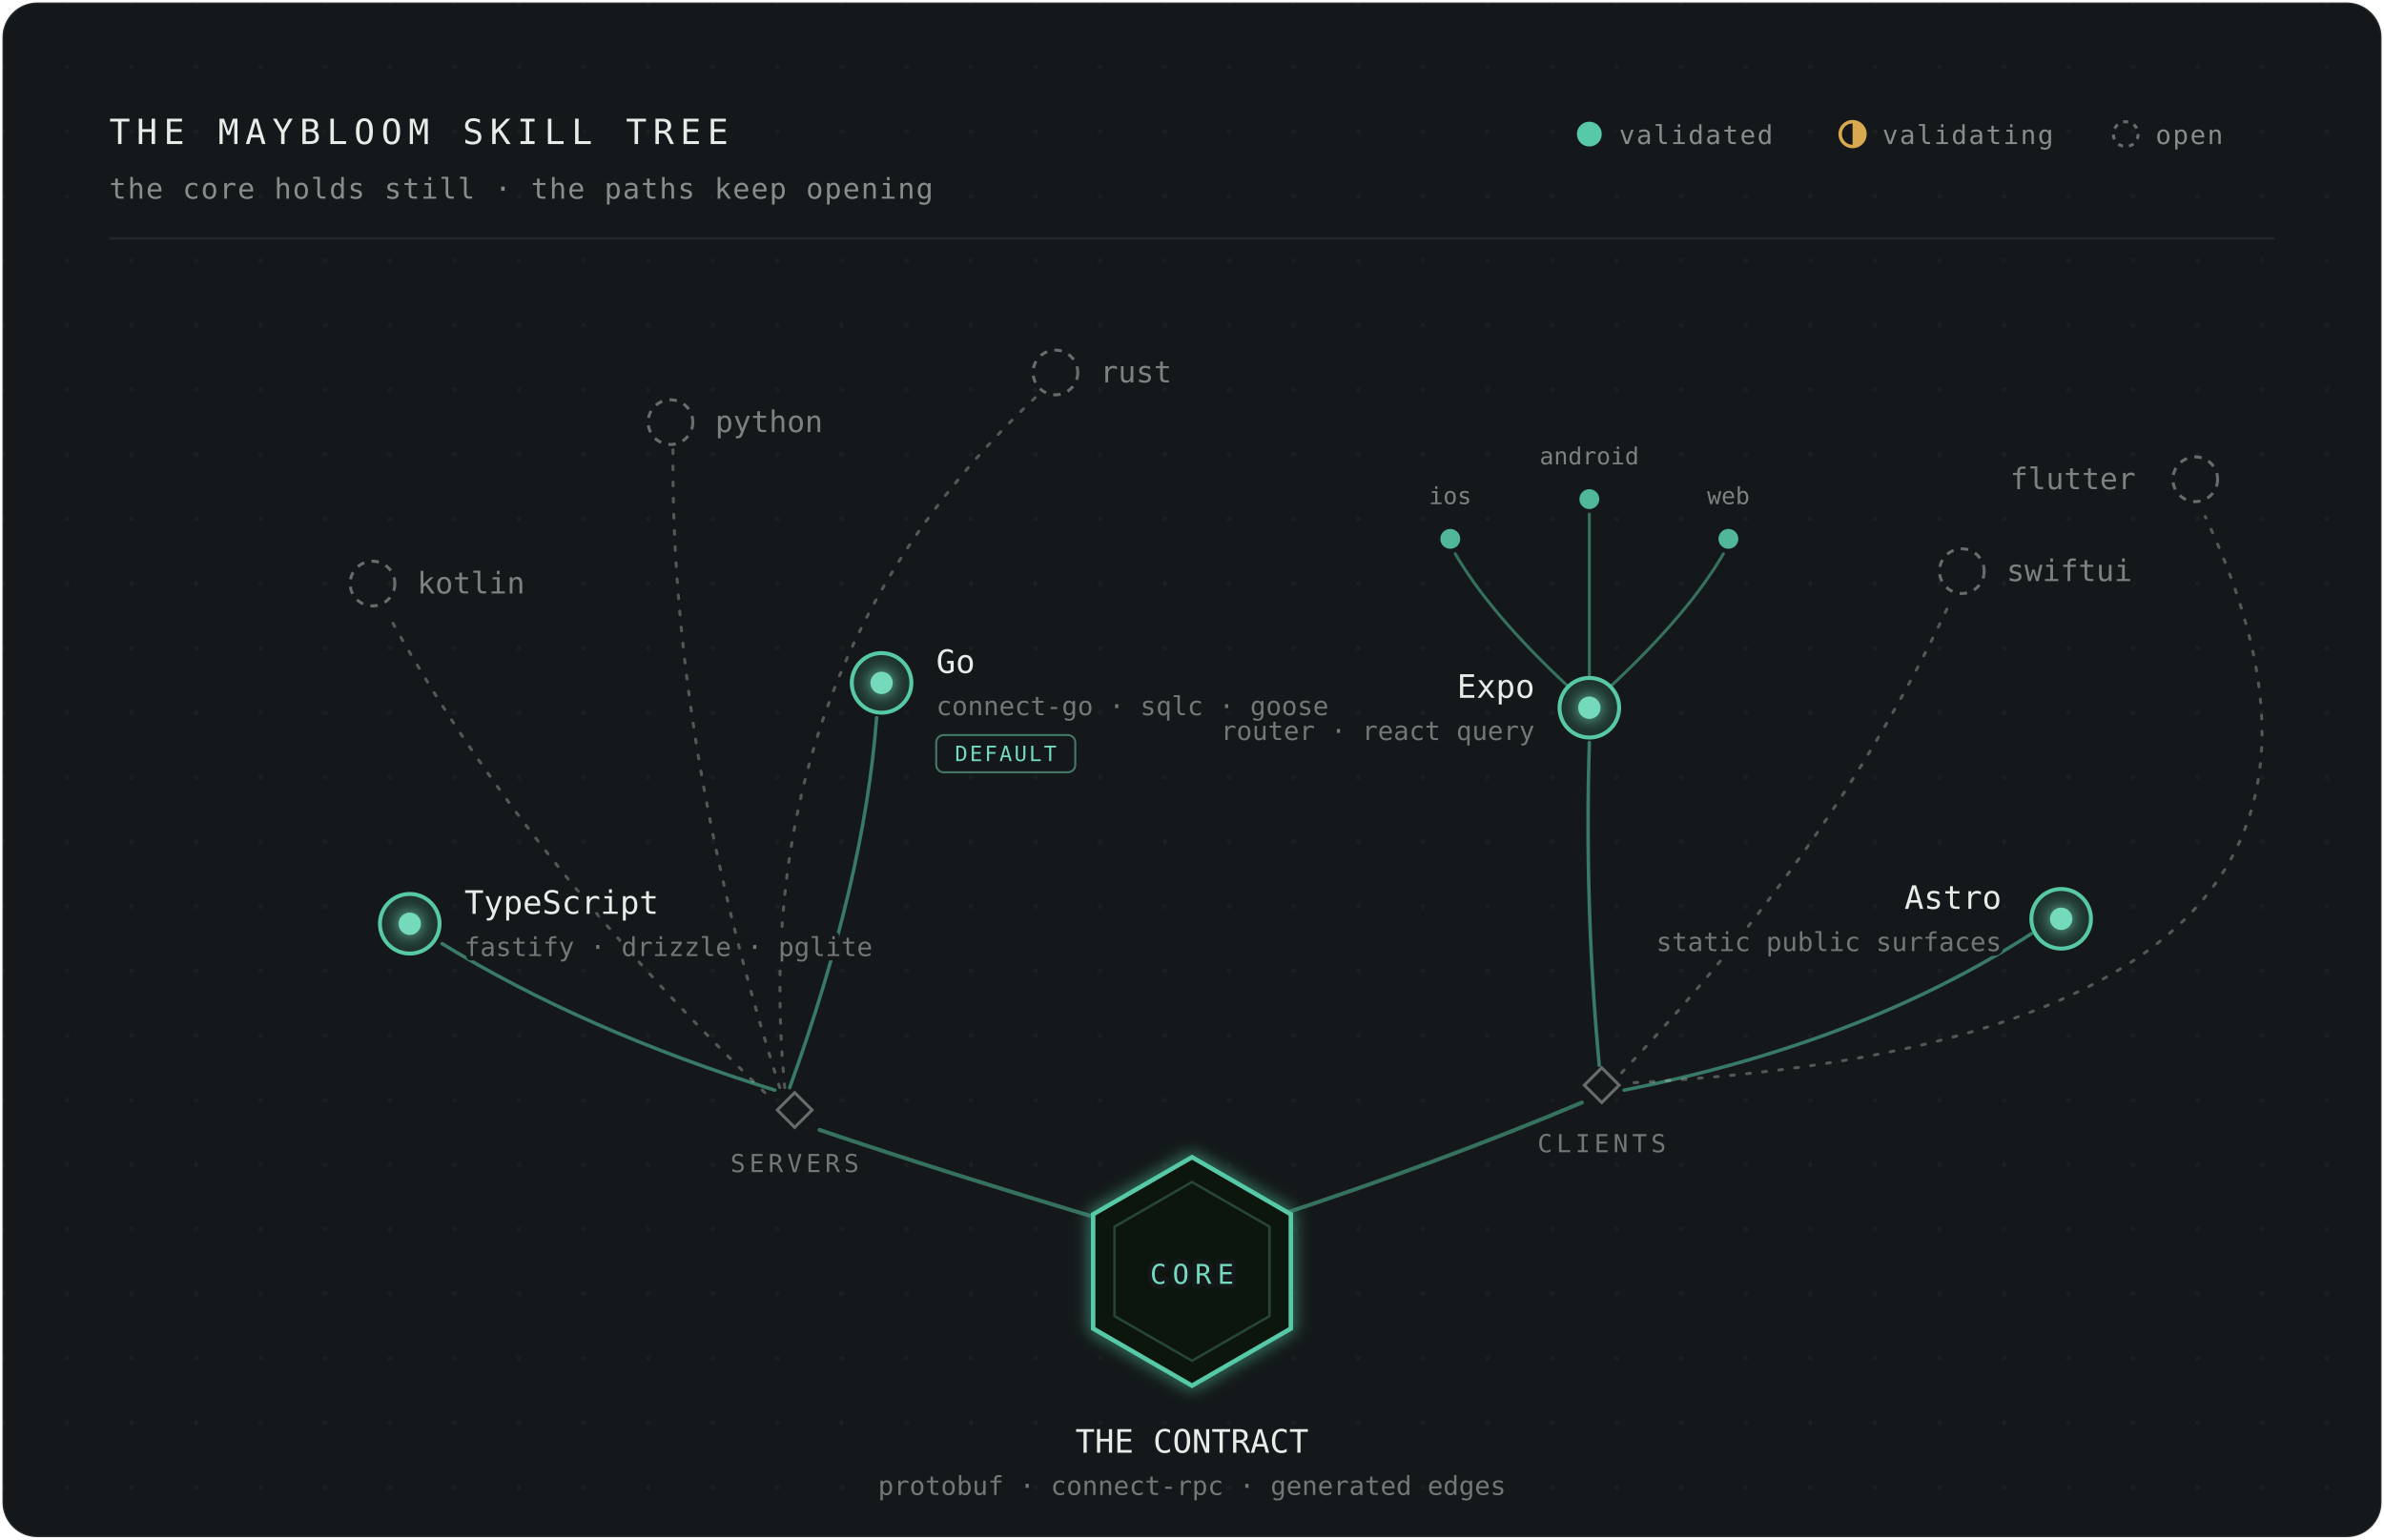
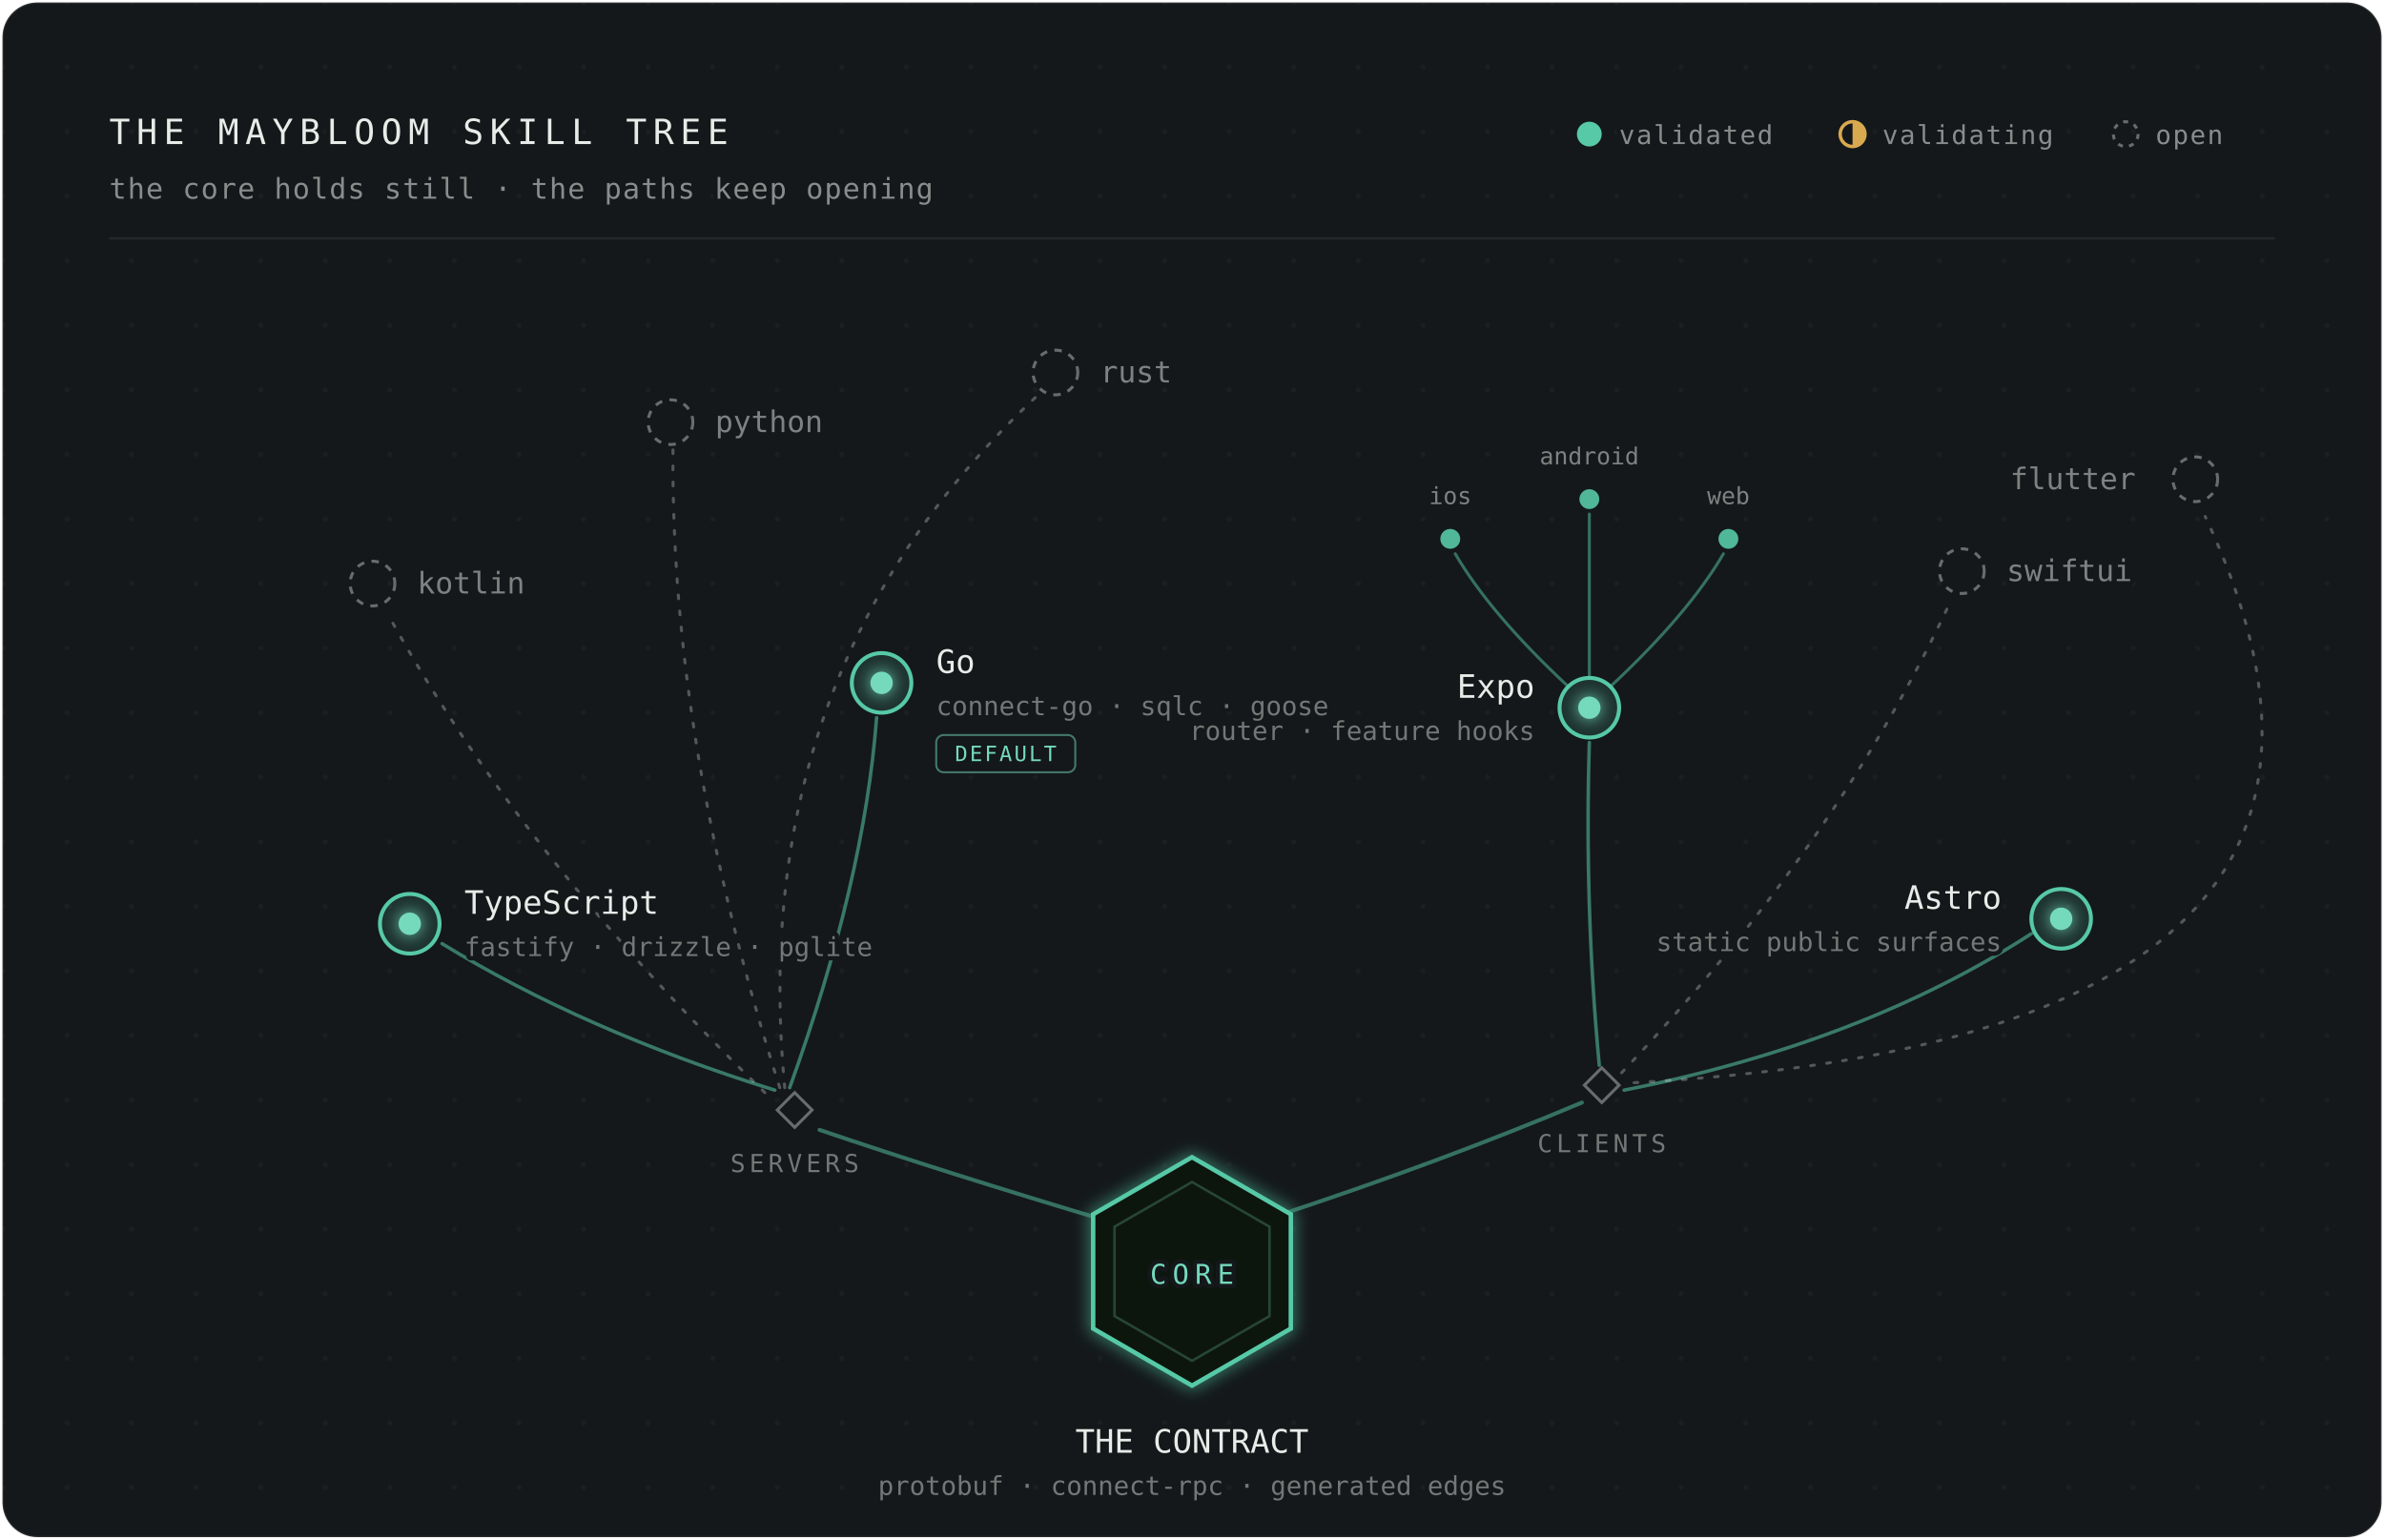
<svg xmlns="http://www.w3.org/2000/svg" viewBox="0 0 960 620" role="img" aria-labelledby="st-title st-desc">
  <style>
    text { font-family: "IBM Plex Mono", "SFMono-Regular", Menlo, Consolas, monospace;
           paint-order: stroke; stroke: #14181a; stroke-width: 3.5px; stroke-linejoin: round; }
    .title { font-size: 14px; letter-spacing: .18em; fill: #e7ece8; }
    .subtitle { font-size: 11.5px; letter-spacing: .04em; fill: rgba(231,236,232,.55); }
    .legend { font-size: 10.5px; letter-spacing: .06em; fill: rgba(231,236,232,.55); }
    .gate { font-size: 10px; letter-spacing: .16em; fill: rgba(231,236,232,.45); }
    .name { font-size: 13px; fill: #e7ece8; }
    .name-dim { font-size: 12px; fill: rgba(231,236,232,.5); }
    .sub { font-size: 10.5px; fill: rgba(231,236,232,.45); }
    .tag-amber { font-size: 9px; letter-spacing: .12em; fill: #d9a94f; }
    .chip { font-size: 8.5px; letter-spacing: .1em; fill: #74dabb; }
    .core-label { font-size: 11px; letter-spacing: .22em; fill: #74dabb; }
    .platform { font-size: 9.5px; fill: rgba(231,236,232,.5); }
  </style>
  <defs>
    <pattern id="dotgrid" width="26" height="26" patternUnits="userSpaceOnUse">
      <circle cx="1" cy="1" r="1" fill="rgba(231,236,232,0.035)" />
    </pattern>
    <filter id="glow" x="-80%" y="-80%" width="260%" height="260%">
      <feGaussianBlur stdDeviation="3.2" result="b" />
      <feMerge>
        <feMergeNode in="b" />
        <feMergeNode in="SourceGraphic" />
      </feMerge>
    </filter>
  </defs>
  <rect x="1" y="1" width="958" height="618" rx="14" fill="#14181a" stroke="rgba(231,236,232,0.1)" />
  <rect x="1" y="1" width="958" height="618" rx="14" fill="url(#dotgrid)" />
  <text class="title" x="44" y="58">THE MAYBLOOM SKILL TREE</text>
  <text class="subtitle" x="44" y="80">the core holds still · the paths keep opening</text>
  <circle cx="640" cy="54" r="5" fill="#57c9a6" />
  <text class="legend" x="652" y="58">validated</text>
  <circle cx="746" cy="54" r="5" fill="none" stroke="#d9a94f" stroke-width="1.4" />
  <path d="M 746 49 A 5 5 0 0 1 746 59 Z" fill="#d9a94f" />
  <text class="legend" x="758" y="58">validating</text>
  <circle cx="856" cy="54" r="5" fill="none" stroke="rgba(231,236,232,.4)" stroke-width="1.2" stroke-dasharray="2 2.5" />
  <text class="legend" x="868" y="58">open</text>
  <line x1="44" y1="96" x2="916" y2="96" stroke="rgba(231,236,232,0.08)" />
  <g stroke="#57c9a6" stroke-width="1.6" fill="none" opacity="0.5" stroke-linecap="round">
    <path d="M 447 492 Q 380 472 330 455" />
    <path d="M 513 490 Q 580 468 637 444" />
  </g>
  <g stroke="#57c9a6" stroke-width="1.4" fill="none" opacity="0.55" stroke-linecap="round">
    <path d="M 312 439 Q 235 415 178 380" />
    <path d="M 318 438 Q 348 355 353 289" />
    <path d="M 644 429 Q 638 365 640 299" />
    <path d="M 654 439 Q 750 420 818 376" />
  </g>
  <g stroke="rgba(231,236,232,0.3)" stroke-width="1.2" fill="none" stroke-dasharray="1.5 5" stroke-linecap="round">
    <path d="M 308 440 Q 210 345 156 247" />
    <path d="M 314 438 Q 270 300 271 181" />
    <path d="M 653 432 Q 740 340 786 241" />
    <path d="M 316 438 Q 300 270 417 160" />
    <path d="M 658 436 Q 987 418 888 208" />
  </g>
  <g stroke="#57c9a6" stroke-width="1.2" fill="none" opacity="0.5" stroke-linecap="round">
    <path d="M 631 276 Q 600 247 586 223" />
    <path d="M 640 272 L 640 207" />
    <path d="M 649 276 Q 680 247 694 223" />
  </g>
  <g fill="#14181a" stroke="rgba(231,236,232,0.4)" stroke-width="1.2">
    <path d="M 320 440 l 7 7 l -7 7 l -7 -7 Z" />
    <path d="M 645 430 l 7 7 l -7 7 l -7 -7 Z" />
  </g>
  <text class="gate" x="320" y="472" text-anchor="middle">SERVERS</text>
  <text class="gate" x="645" y="464" text-anchor="middle">CLIENTS</text>
  <circle cx="165" cy="372" r="12" fill="rgba(87,201,166,0.14)" stroke="#57c9a6" stroke-width="1.6" />
  <circle cx="165" cy="372" r="4.5" fill="#74dabb" filter="url(#glow)" />
  <text class="name" x="187" y="368">TypeScript</text>
  <text class="sub" x="187" y="385">fastify · drizzle · pglite</text>
  <circle cx="355" cy="275" r="12" fill="rgba(87,201,166,0.14)" stroke="#57c9a6" stroke-width="1.6" />
  <circle cx="355" cy="275" r="4.5" fill="#74dabb" filter="url(#glow)" />
  <text class="name" x="377" y="271">Go</text>
  <text class="sub" x="377" y="288">connect-go · sqlc · goose</text>
  <rect x="377" y="296" width="56" height="15" rx="3" fill="none" stroke="rgba(116,218,187,0.5)" stroke-width="0.8" />
  <text class="chip" x="405" y="306.5" text-anchor="middle">DEFAULT</text>
  <circle cx="640" cy="285" r="12" fill="rgba(87,201,166,0.14)" stroke="#57c9a6" stroke-width="1.6" />
  <circle cx="640" cy="285" r="4.5" fill="#74dabb" filter="url(#glow)" />
  <text class="name" x="618" y="281" text-anchor="end">Expo</text>
-   <text class="sub" x="618" y="298" text-anchor="end">router · react query</text>
+   <text class="sub" x="618" y="298" text-anchor="end">router · feature hooks</text>
  <circle cx="584" cy="217" r="4" fill="#57c9a6" opacity="0.9" />
  <circle cx="640" cy="201" r="4" fill="#57c9a6" opacity="0.9" />
  <circle cx="696" cy="217" r="4" fill="#57c9a6" opacity="0.9" />
  <text class="platform" x="584" y="203" text-anchor="middle">ios</text>
  <text class="platform" x="640" y="187" text-anchor="middle">android</text>
  <text class="platform" x="696" y="203" text-anchor="middle">web</text>
  <circle cx="830" cy="370" r="12" fill="rgba(87,201,166,0.14)" stroke="#57c9a6" stroke-width="1.6" />
  <circle cx="830" cy="370" r="4.5" fill="#74dabb" filter="url(#glow)" />
  <text class="name" x="806" y="366" text-anchor="end">Astro</text>
  <text class="sub" x="806" y="383" text-anchor="end">static public surfaces</text>
  <circle cx="150" cy="235" r="9" fill="none" stroke="rgba(231,236,232,0.4)" stroke-width="1.2" stroke-dasharray="3 3" />
  <text class="name-dim" x="168" y="239">kotlin</text>
  <circle cx="270" cy="170" r="9" fill="none" stroke="rgba(231,236,232,0.4)" stroke-width="1.2" stroke-dasharray="3 3" />
  <text class="name-dim" x="288" y="174">python</text>
  <circle cx="790" cy="230" r="9" fill="none" stroke="rgba(231,236,232,0.4)" stroke-width="1.2" stroke-dasharray="3 3" />
  <text class="name-dim" x="808" y="234">swiftui</text>
  <circle cx="425" cy="150" r="9" fill="none" stroke="rgba(231,236,232,0.4)" stroke-width="1.2" stroke-dasharray="3 3" />
  <text class="name-dim" x="443" y="154">rust</text>
  <circle cx="884" cy="193" r="9" fill="none" stroke="rgba(231,236,232,0.4)" stroke-width="1.2" stroke-dasharray="3 3" />
  <text class="name-dim" x="860" y="197" text-anchor="end">flutter</text>
  <path d="M 480 466 l 39.8 23 v 46 l -39.8 23 l -39.8 -23 v -46 Z" fill="#0d1210" stroke="#57c9a6" stroke-width="1.8" filter="url(#glow)" />
  <path d="M 480 476 l 31.2 18 v 36 l -31.2 18 l -31.2 -18 v -36 Z" fill="none" stroke="rgba(116,218,187,0.25)" stroke-width="1" />
  <text class="core-label" x="480" y="517" text-anchor="middle">CORE</text>
  <text class="name" x="480" y="585" text-anchor="middle">THE CONTRACT</text>
  <text class="sub" x="480" y="602" text-anchor="middle">protobuf · connect-rpc · generated edges</text>
</svg>
